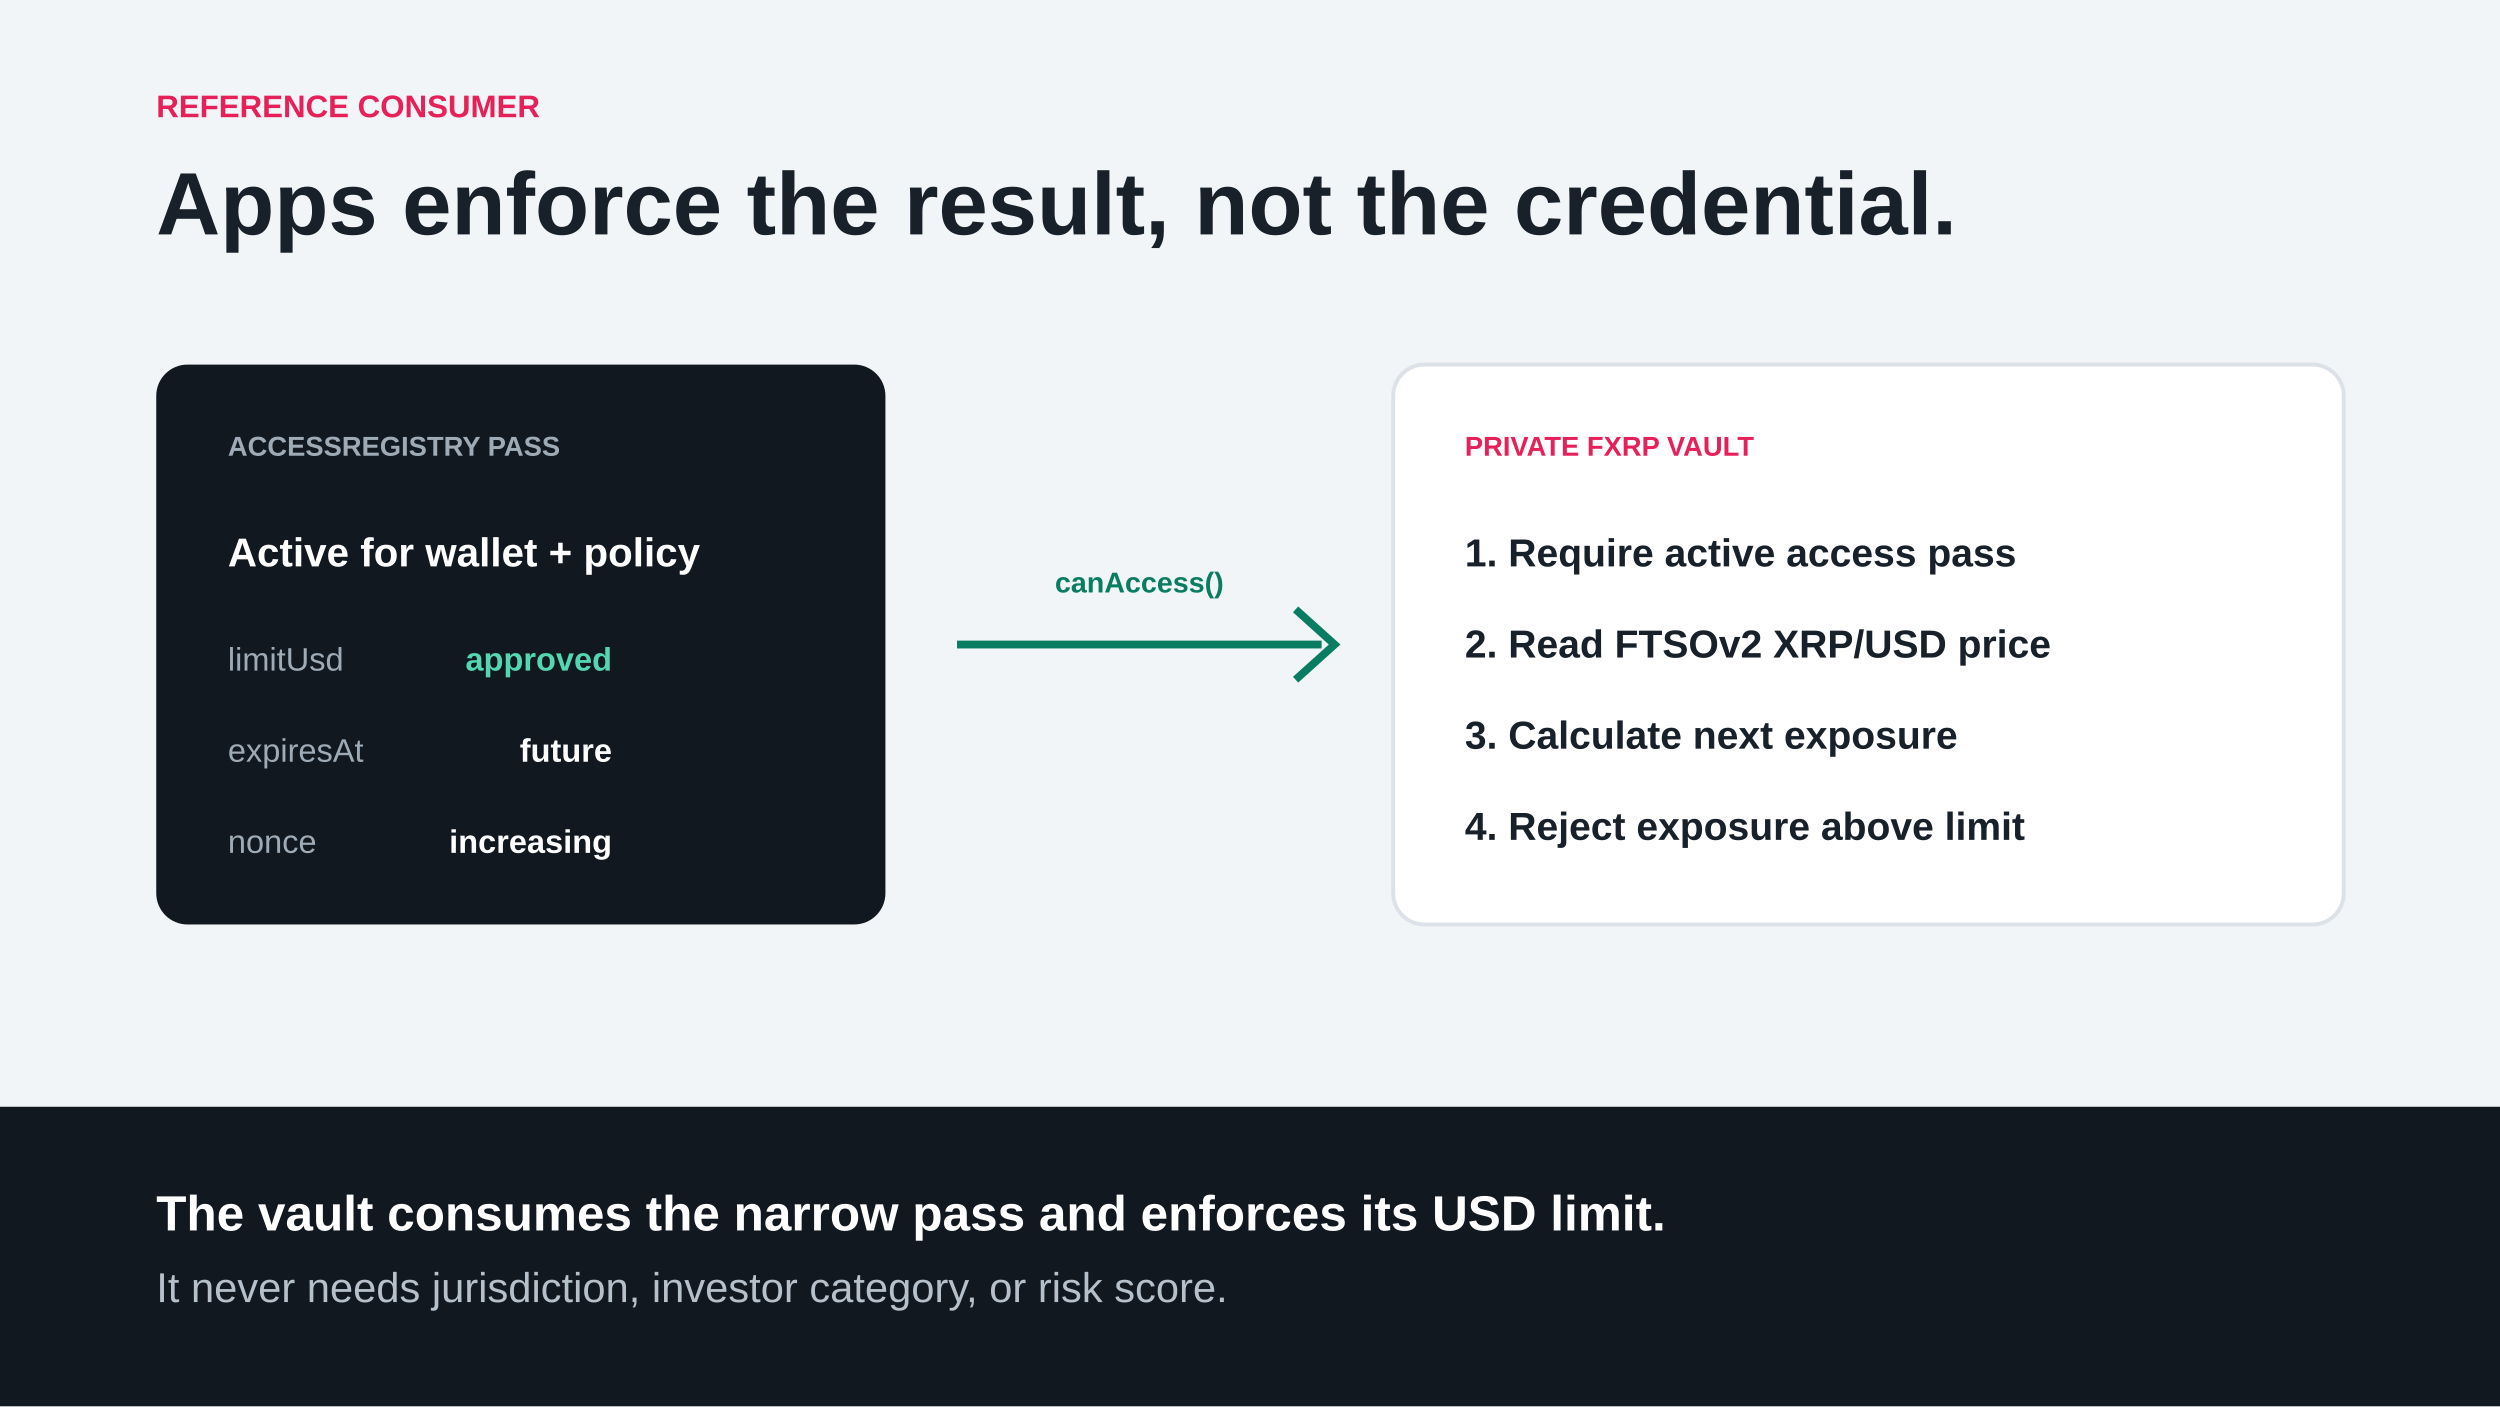
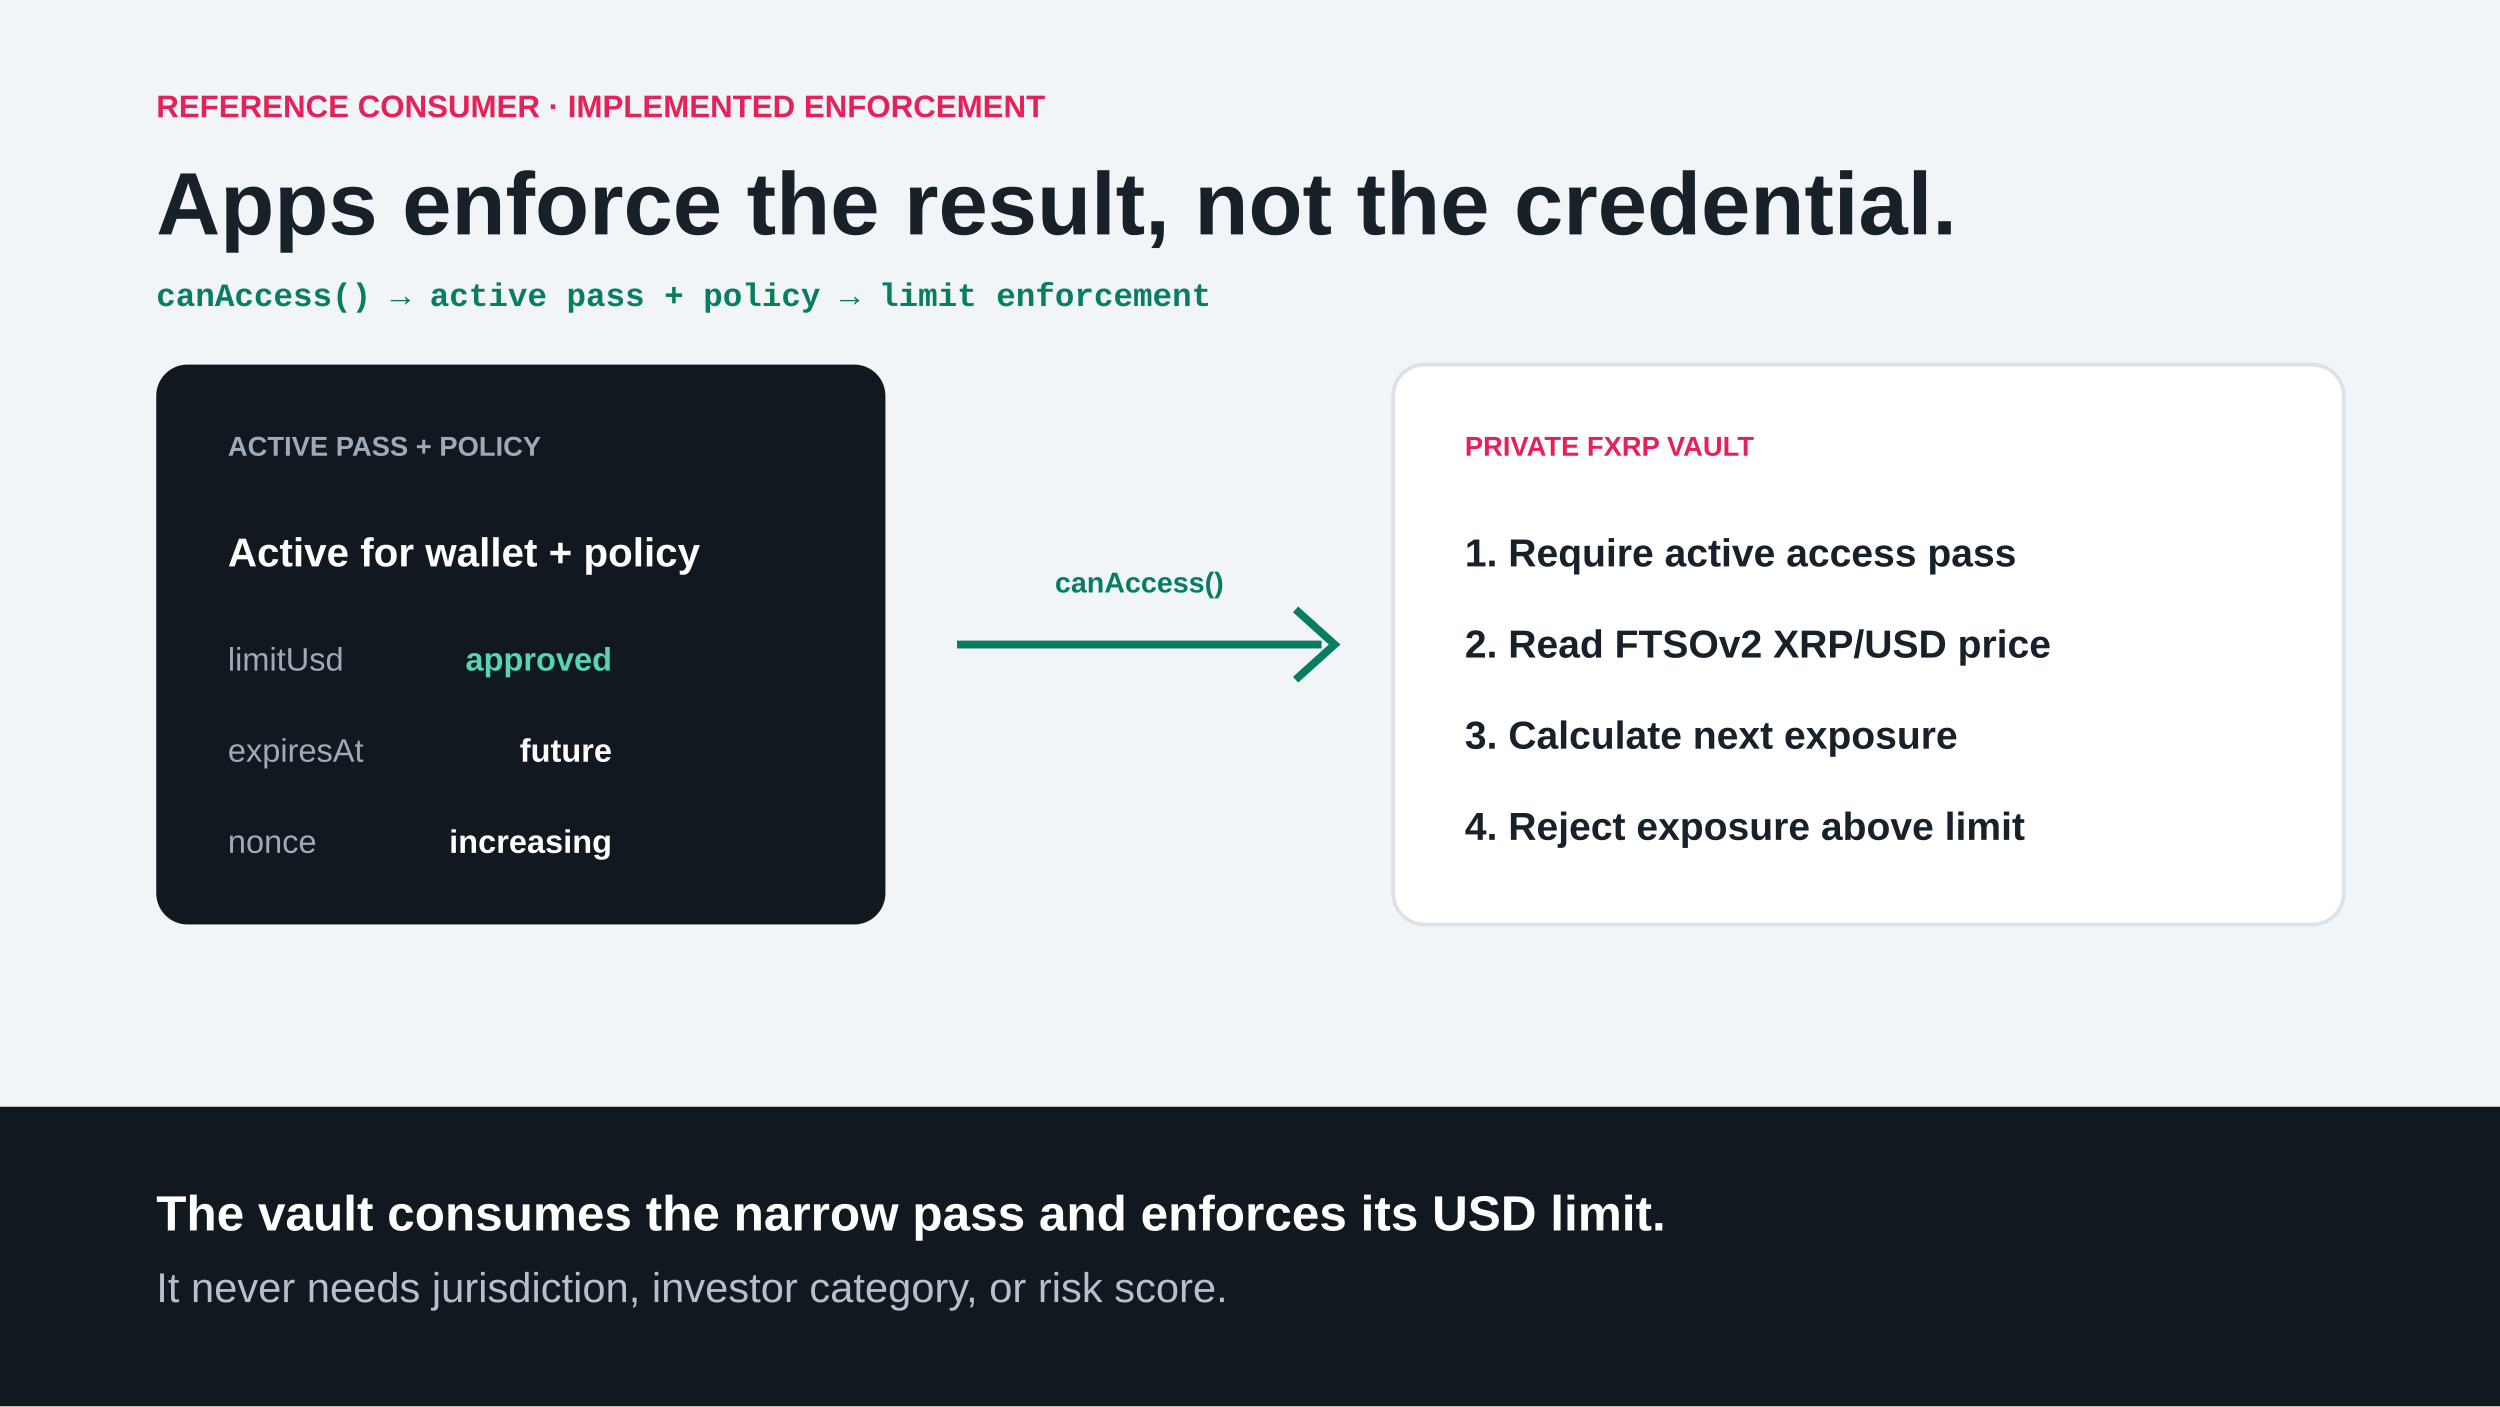
<svg xmlns="http://www.w3.org/2000/svg" width="1920" height="1080" viewBox="0 0 1920 1080">
  <rect width="1920" height="1080" fill="#f2f5f7" />
-   <text x="120" y="90" font-family="Arial, sans-serif" font-size="24" font-weight="700" fill="#e62058">REFERENCE CONSUMER</text>
+   <text x="120" y="90" font-family="Arial, sans-serif" font-size="24" font-weight="700" fill="#e62058">REFERENCE CONSUMER · IMPLEMENTED ENFORCEMENT</text>
  <text x="120" y="180" font-family="Arial, sans-serif" font-size="68" font-weight="700" fill="#18202a">Apps enforce the result, not the credential.</text>
+   <text x="120" y="235" font-family="Courier New, monospace" font-size="25" font-weight="700" fill="#087d62">canAccess() → active pass + policy → limit enforcement</text>
  <rect x="120" y="280" width="560" height="430" rx="24" fill="#111820" />
-   <text x="175" y="350" font-family="Arial, sans-serif" font-size="21" font-weight="700" fill="#9eabb6">ACCESSREGISTRY PASS</text>
+   <text x="175" y="350" font-family="Arial, sans-serif" font-size="21" font-weight="700" fill="#9eabb6">ACTIVE PASS + POLICY</text>
  <text x="175" y="435" font-family="Arial, sans-serif" font-size="31" font-weight="700" fill="#ffffff">Active for wallet + policy</text>
  <text x="175" y="515" font-family="Arial, sans-serif" font-size="25" fill="#9eabb6">limitUsd</text>
  <text x="470" y="515" text-anchor="end" font-family="Arial, sans-serif" font-size="25" font-weight="700" fill="#55d6b0">approved</text>
  <text x="175" y="585" font-family="Arial, sans-serif" font-size="25" fill="#9eabb6">expiresAt</text>
  <text x="470" y="585" text-anchor="end" font-family="Arial, sans-serif" font-size="25" font-weight="700" fill="#ffffff">future</text>
  <text x="175" y="655" font-family="Arial, sans-serif" font-size="25" fill="#9eabb6">nonce</text>
  <text x="470" y="655" text-anchor="end" font-family="Arial, sans-serif" font-size="25" font-weight="700" fill="#ffffff">increasing</text>
  <path d="M735 495 H1015" stroke="#087d62" stroke-width="6" />
  <path d="M995 468 L1025 495 L995 522" fill="none" stroke="#087d62" stroke-width="6" />
  <text x="875" y="455" text-anchor="middle" font-family="Arial, sans-serif" font-size="22" font-weight="700" fill="#087d62">canAccess()</text>
  <rect x="1070" y="280" width="730" height="430" rx="24" fill="#ffffff" stroke="#dce2e7" stroke-width="3" />
  <text x="1125" y="350" font-family="Arial, sans-serif" font-size="21" font-weight="700" fill="#e62058">PRIVATE FXRP VAULT</text>
  <text x="1125" y="435" font-family="Arial, sans-serif" font-size="30" font-weight="700" fill="#18202a">1. Require active access pass</text>
  <text x="1125" y="505" font-family="Arial, sans-serif" font-size="30" font-weight="700" fill="#18202a">2. Read FTSOv2 XRP/USD price</text>
  <text x="1125" y="575" font-family="Arial, sans-serif" font-size="30" font-weight="700" fill="#18202a">3. Calculate next exposure</text>
  <text x="1125" y="645" font-family="Arial, sans-serif" font-size="30" font-weight="700" fill="#18202a">4. Reject exposure above limit</text>
  <rect y="850" width="1920" height="230" fill="#111820" />
  <text x="120" y="945" font-family="Arial, sans-serif" font-size="38" font-weight="700" fill="#ffffff">The vault consumes the narrow pass and enforces its USD limit.</text>
  <text x="120" y="1000" font-family="Arial, sans-serif" font-size="32" fill="#b5c0ca">It never needs jurisdiction, investor category, or risk score.</text>
</svg>
